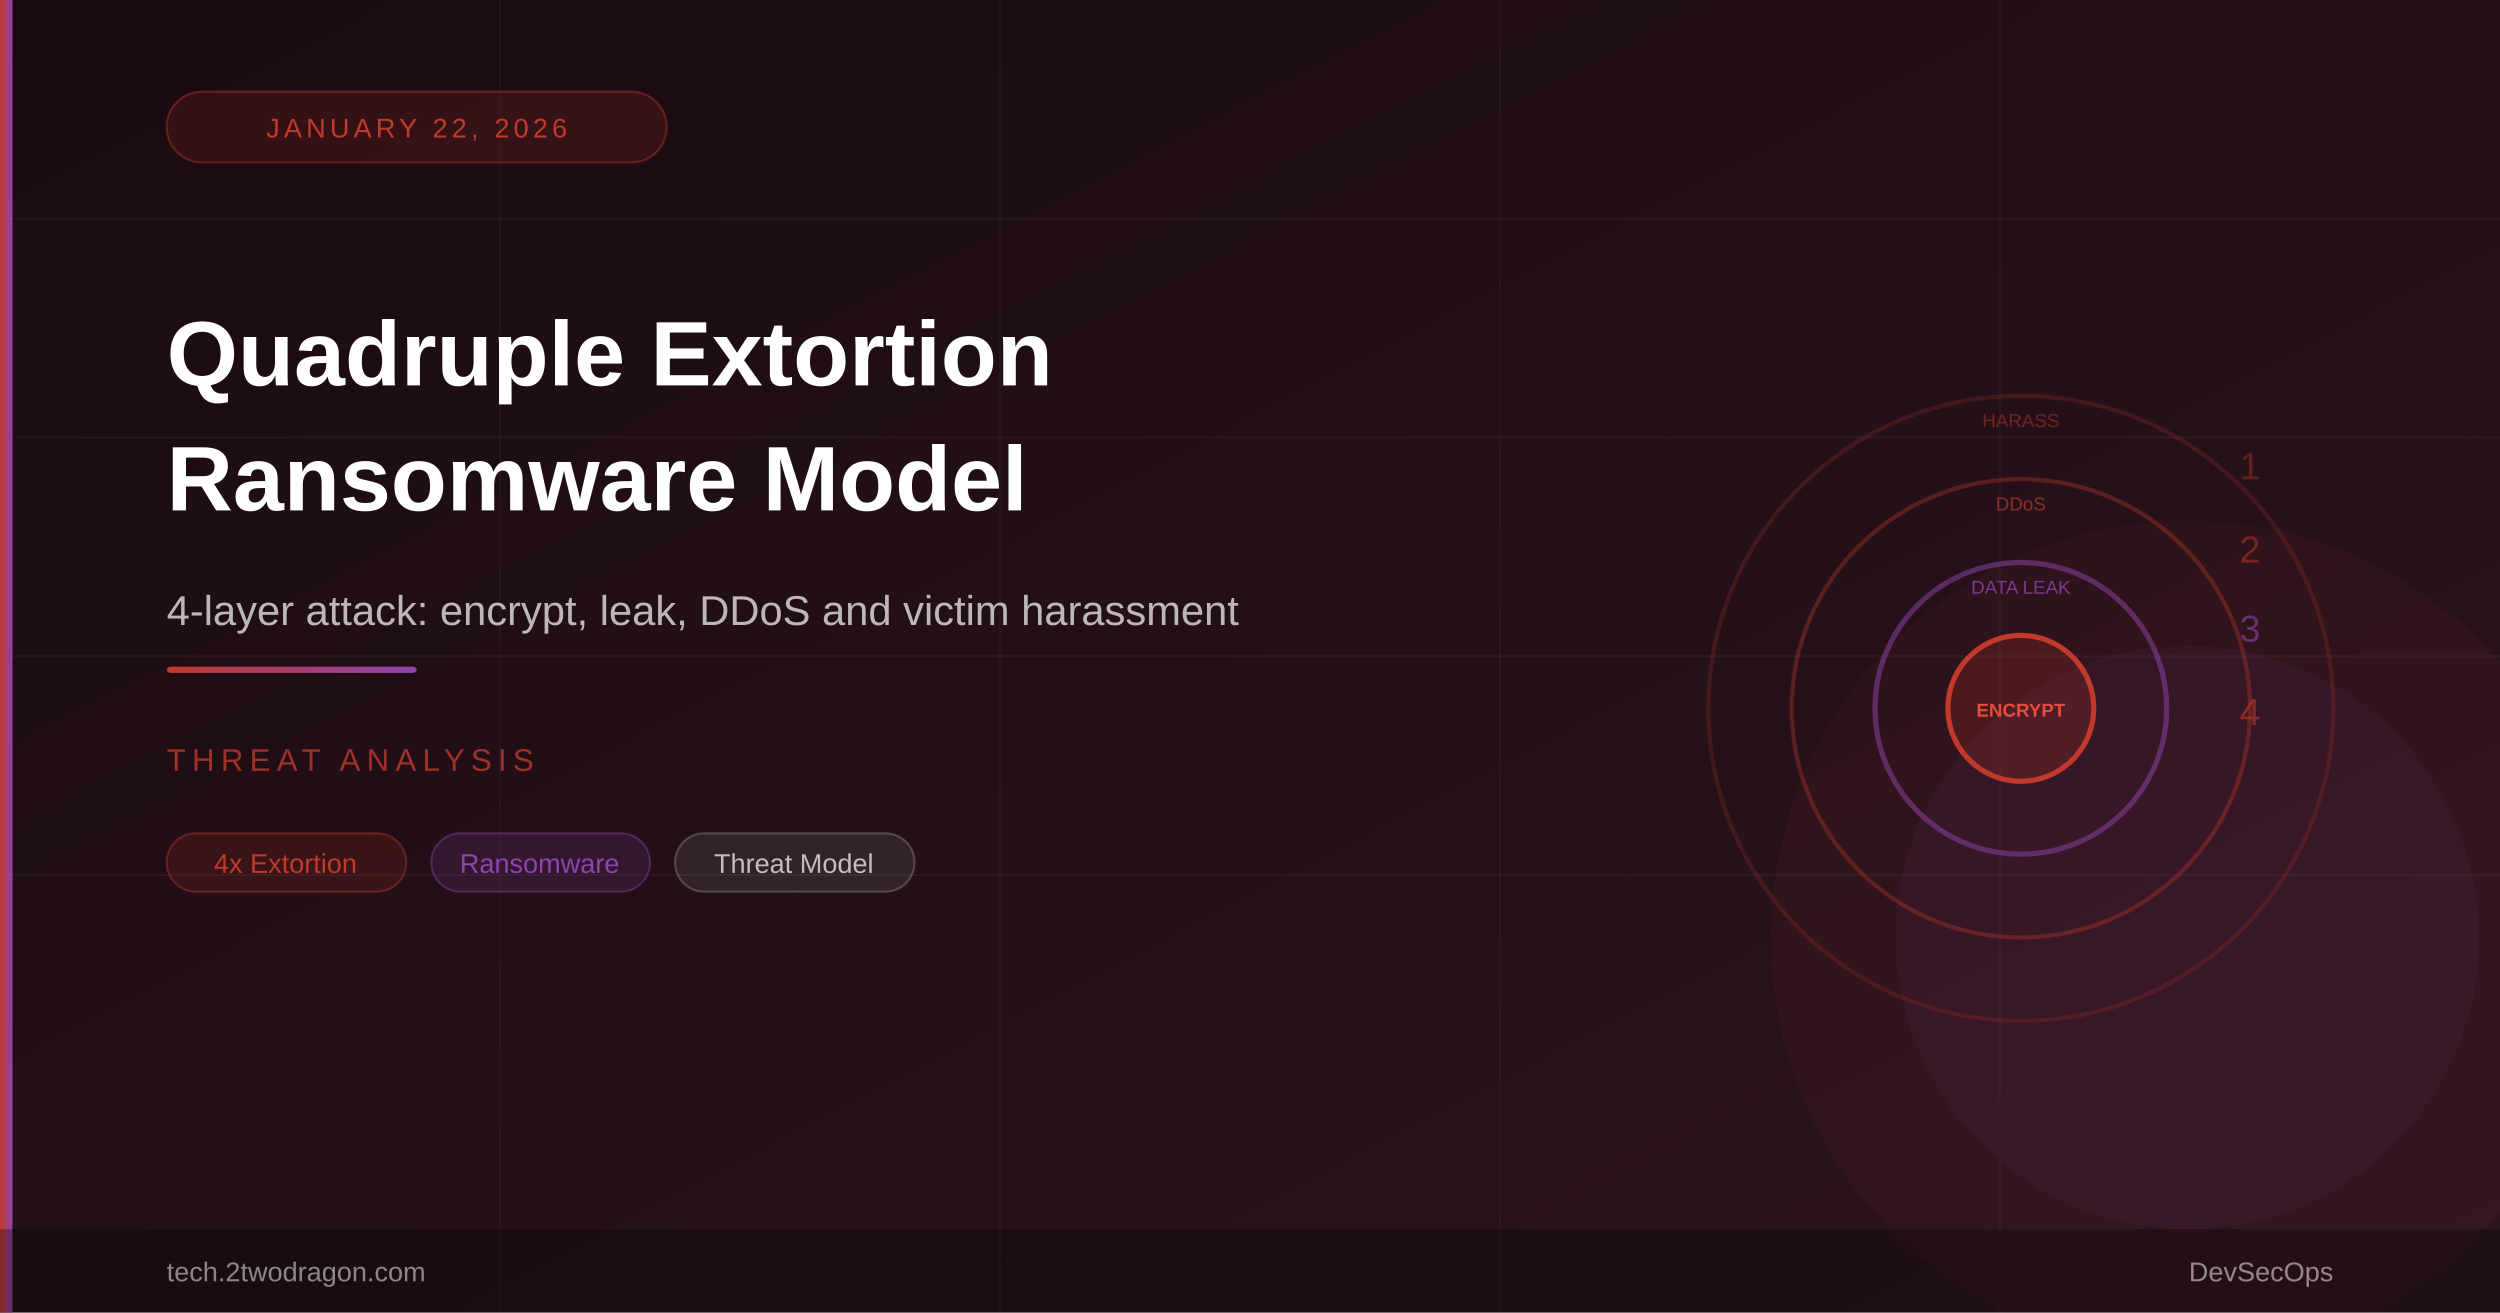
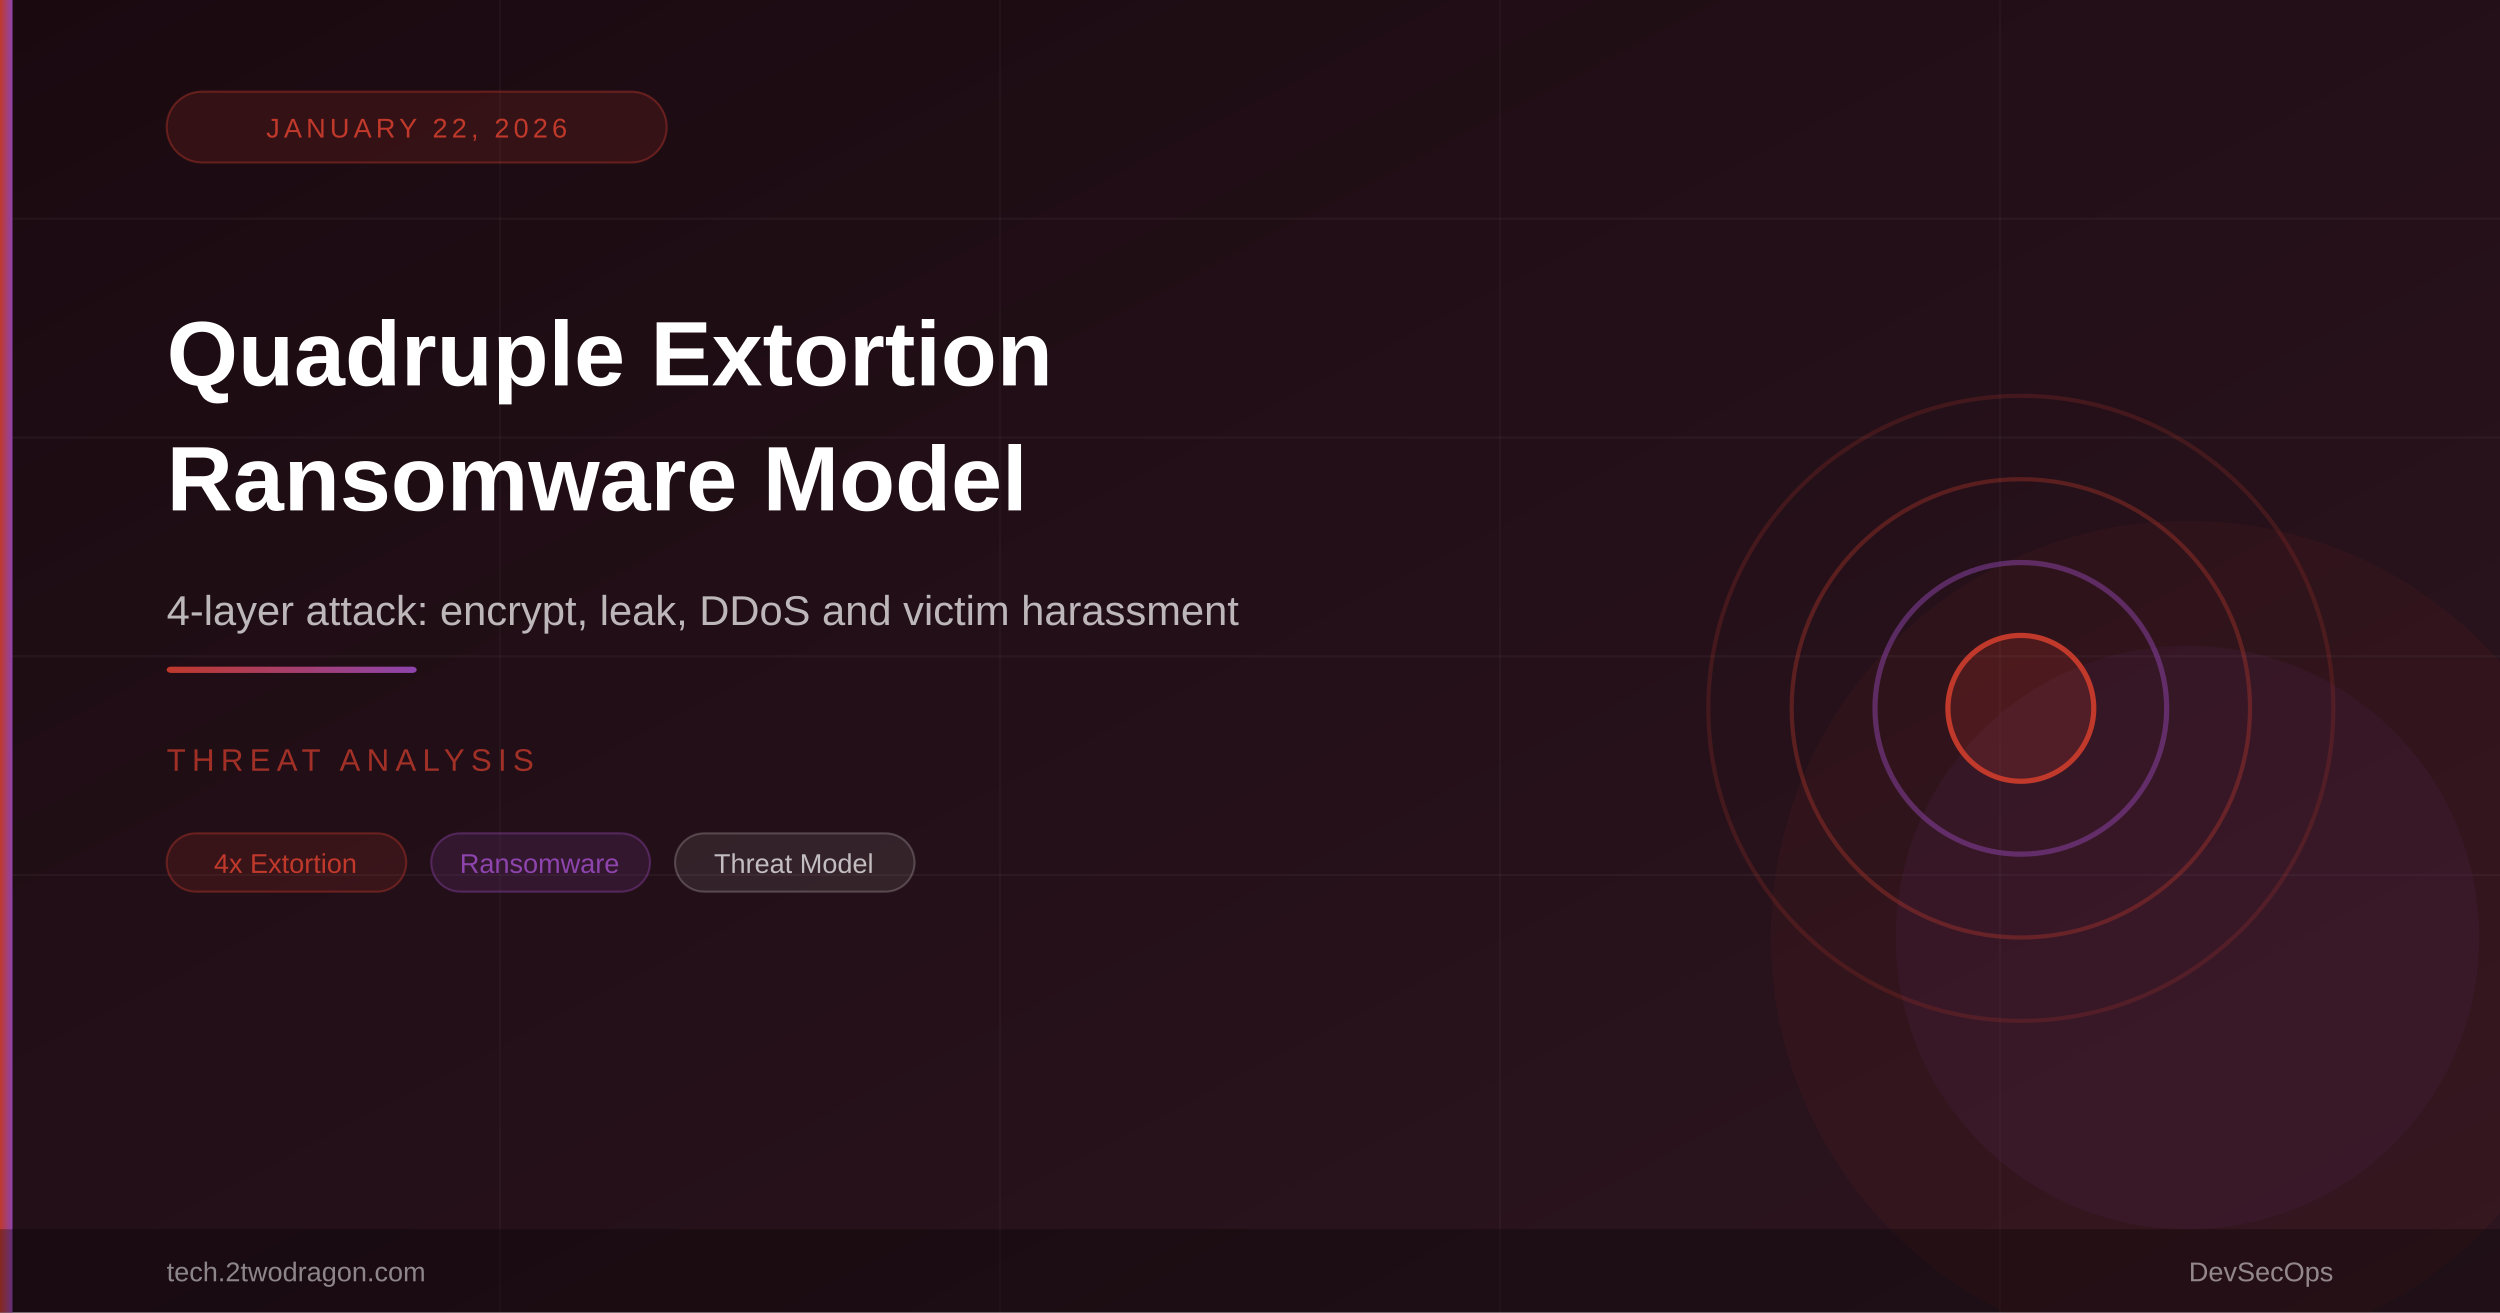
<svg xmlns="http://www.w3.org/2000/svg" viewBox="0 0 1200 630" width="1200" height="630">
  <defs>
    <linearGradient id="bg" x1="0%" y1="0%" x2="100%" y2="100%">
      <stop offset="0%" style="stop-color:#1a0a10" />
      <stop offset="100%" style="stop-color:#2d1520" />
    </linearGradient>
    <linearGradient id="accent" x1="0%" y1="0%" x2="100%" y2="0%">
      <stop offset="0%" style="stop-color:#c0392b" />
      <stop offset="100%" style="stop-color:#8e44ad" />
    </linearGradient>
  </defs>
  <rect width="1200" height="630" fill="url(#bg)" />
  <line x1="0" y1="105" x2="1200" y2="105" stroke="rgba(255,255,255,0.04)" stroke-width="1" />
  <line x1="0" y1="210" x2="1200" y2="210" stroke="rgba(255,255,255,0.04)" stroke-width="1" />
  <line x1="0" y1="315" x2="1200" y2="315" stroke="rgba(255,255,255,0.04)" stroke-width="1" />
  <line x1="0" y1="420" x2="1200" y2="420" stroke="rgba(255,255,255,0.04)" stroke-width="1" />
  <line x1="240" y1="0" x2="240" y2="630" stroke="rgba(255,255,255,0.03)" stroke-width="1" />
  <line x1="480" y1="0" x2="480" y2="630" stroke="rgba(255,255,255,0.03)" stroke-width="1" />
  <line x1="720" y1="0" x2="720" y2="630" stroke="rgba(255,255,255,0.03)" stroke-width="1" />
  <line x1="960" y1="0" x2="960" y2="630" stroke="rgba(255,255,255,0.03)" stroke-width="1" />
  <circle cx="1050" cy="450" r="200" fill="rgba(192,57,43,0.06)" />
  <circle cx="1050" cy="450" r="140" fill="rgba(142,68,173,0.07)" />
  <circle cx="970" cy="340" r="150" fill="none" stroke="rgba(192,57,43,0.2)" stroke-width="2" />
  <circle cx="970" cy="340" r="110" fill="none" stroke="rgba(192,57,43,0.35)" stroke-width="2" />
  <circle cx="970" cy="340" r="70" fill="none" stroke="rgba(142,68,173,0.5)" stroke-width="2.5" />
  <circle cx="970" cy="340" r="35" fill="rgba(192,57,43,0.2)" stroke="#c0392b" stroke-width="2.5" />
-   <text x="970" y="344" font-family="Arial,sans-serif" font-size="9" fill="#e74c3c" text-anchor="middle" font-weight="700">ENCRYPT</text>
-   <text x="970" y="285" font-family="Arial,sans-serif" font-size="9" fill="rgba(142,68,173,0.8)" text-anchor="middle">DATA LEAK</text>
-   <text x="970" y="245" font-family="Arial,sans-serif" font-size="9" fill="rgba(192,57,43,0.7)" text-anchor="middle">DDoS</text>
-   <text x="970" y="205" font-family="Arial,sans-serif" font-size="9" fill="rgba(192,57,43,0.5)" text-anchor="middle">HARASS</text>
-   <text x="1080" y="348" font-family="Arial,sans-serif" font-size="18" fill="rgba(192,57,43,0.6)" text-anchor="middle">4</text>
-   <text x="1080" y="308" font-family="Arial,sans-serif" font-size="18" fill="rgba(142,68,173,0.6)" text-anchor="middle">3</text>
-   <text x="1080" y="270" font-family="Arial,sans-serif" font-size="18" fill="rgba(192,57,43,0.5)" text-anchor="middle">2</text>
-   <text x="1080" y="230" font-family="Arial,sans-serif" font-size="18" fill="rgba(192,57,43,0.4)" text-anchor="middle">1</text>
  <rect x="0" y="0" width="6" height="630" fill="url(#accent)" />
  <rect x="80" y="44" width="240" height="34" rx="17" fill="rgba(192,57,43,0.15)" stroke="rgba(192,57,43,0.4)" stroke-width="1" />
  <text x="200" y="66" font-family="Arial,sans-serif" font-size="13" fill="#c0392b" text-anchor="middle" letter-spacing="2">JANUARY 22, 2026</text>
  <text x="80" y="185" font-family="Arial,sans-serif" font-size="44" font-weight="700" fill="#ffffff">Quadruple Extortion</text>
  <text x="80" y="245" font-family="Arial,sans-serif" font-size="44" font-weight="700" fill="#ffffff">Ransomware Model</text>
  <text x="80" y="300" font-family="Arial,sans-serif" font-size="20" fill="rgba(255,255,255,0.7)">4-layer attack: encrypt, leak, DDoS and victim harassment</text>
  <rect x="80" y="320" width="120" height="3" rx="2" fill="url(#accent)" />
  <text x="80" y="370" font-family="Arial,sans-serif" font-size="15" fill="rgba(192,57,43,0.8)" letter-spacing="3">THREAT ANALYSIS</text>
  <rect x="80" y="400" width="115" height="28" rx="14" fill="rgba(192,57,43,0.15)" stroke="rgba(192,57,43,0.4)" stroke-width="1" />
  <text x="137" y="419" font-family="Arial,sans-serif" font-size="13" fill="#c0392b" text-anchor="middle">4x Extortion</text>
  <rect x="207" y="400" width="105" height="28" rx="14" fill="rgba(142,68,173,0.15)" stroke="rgba(142,68,173,0.4)" stroke-width="1" />
  <text x="259" y="419" font-family="Arial,sans-serif" font-size="13" fill="#8e44ad" text-anchor="middle">Ransomware</text>
  <rect x="324" y="400" width="115" height="28" rx="14" fill="rgba(255,255,255,0.08)" stroke="rgba(255,255,255,0.2)" stroke-width="1" />
  <text x="381" y="419" font-family="Arial,sans-serif" font-size="13" fill="rgba(255,255,255,0.7)" text-anchor="middle">Threat Model</text>
  <rect x="0" y="590" width="1200" height="40" fill="rgba(0,0,0,0.3)" />
  <text x="80" y="615" font-family="Arial,sans-serif" font-size="13" fill="rgba(255,255,255,0.5)">tech.2twodragon.com</text>
  <text x="1120" y="615" font-family="Arial,sans-serif" font-size="13" fill="rgba(255,255,255,0.5)" text-anchor="end">DevSecOps</text>
</svg>
